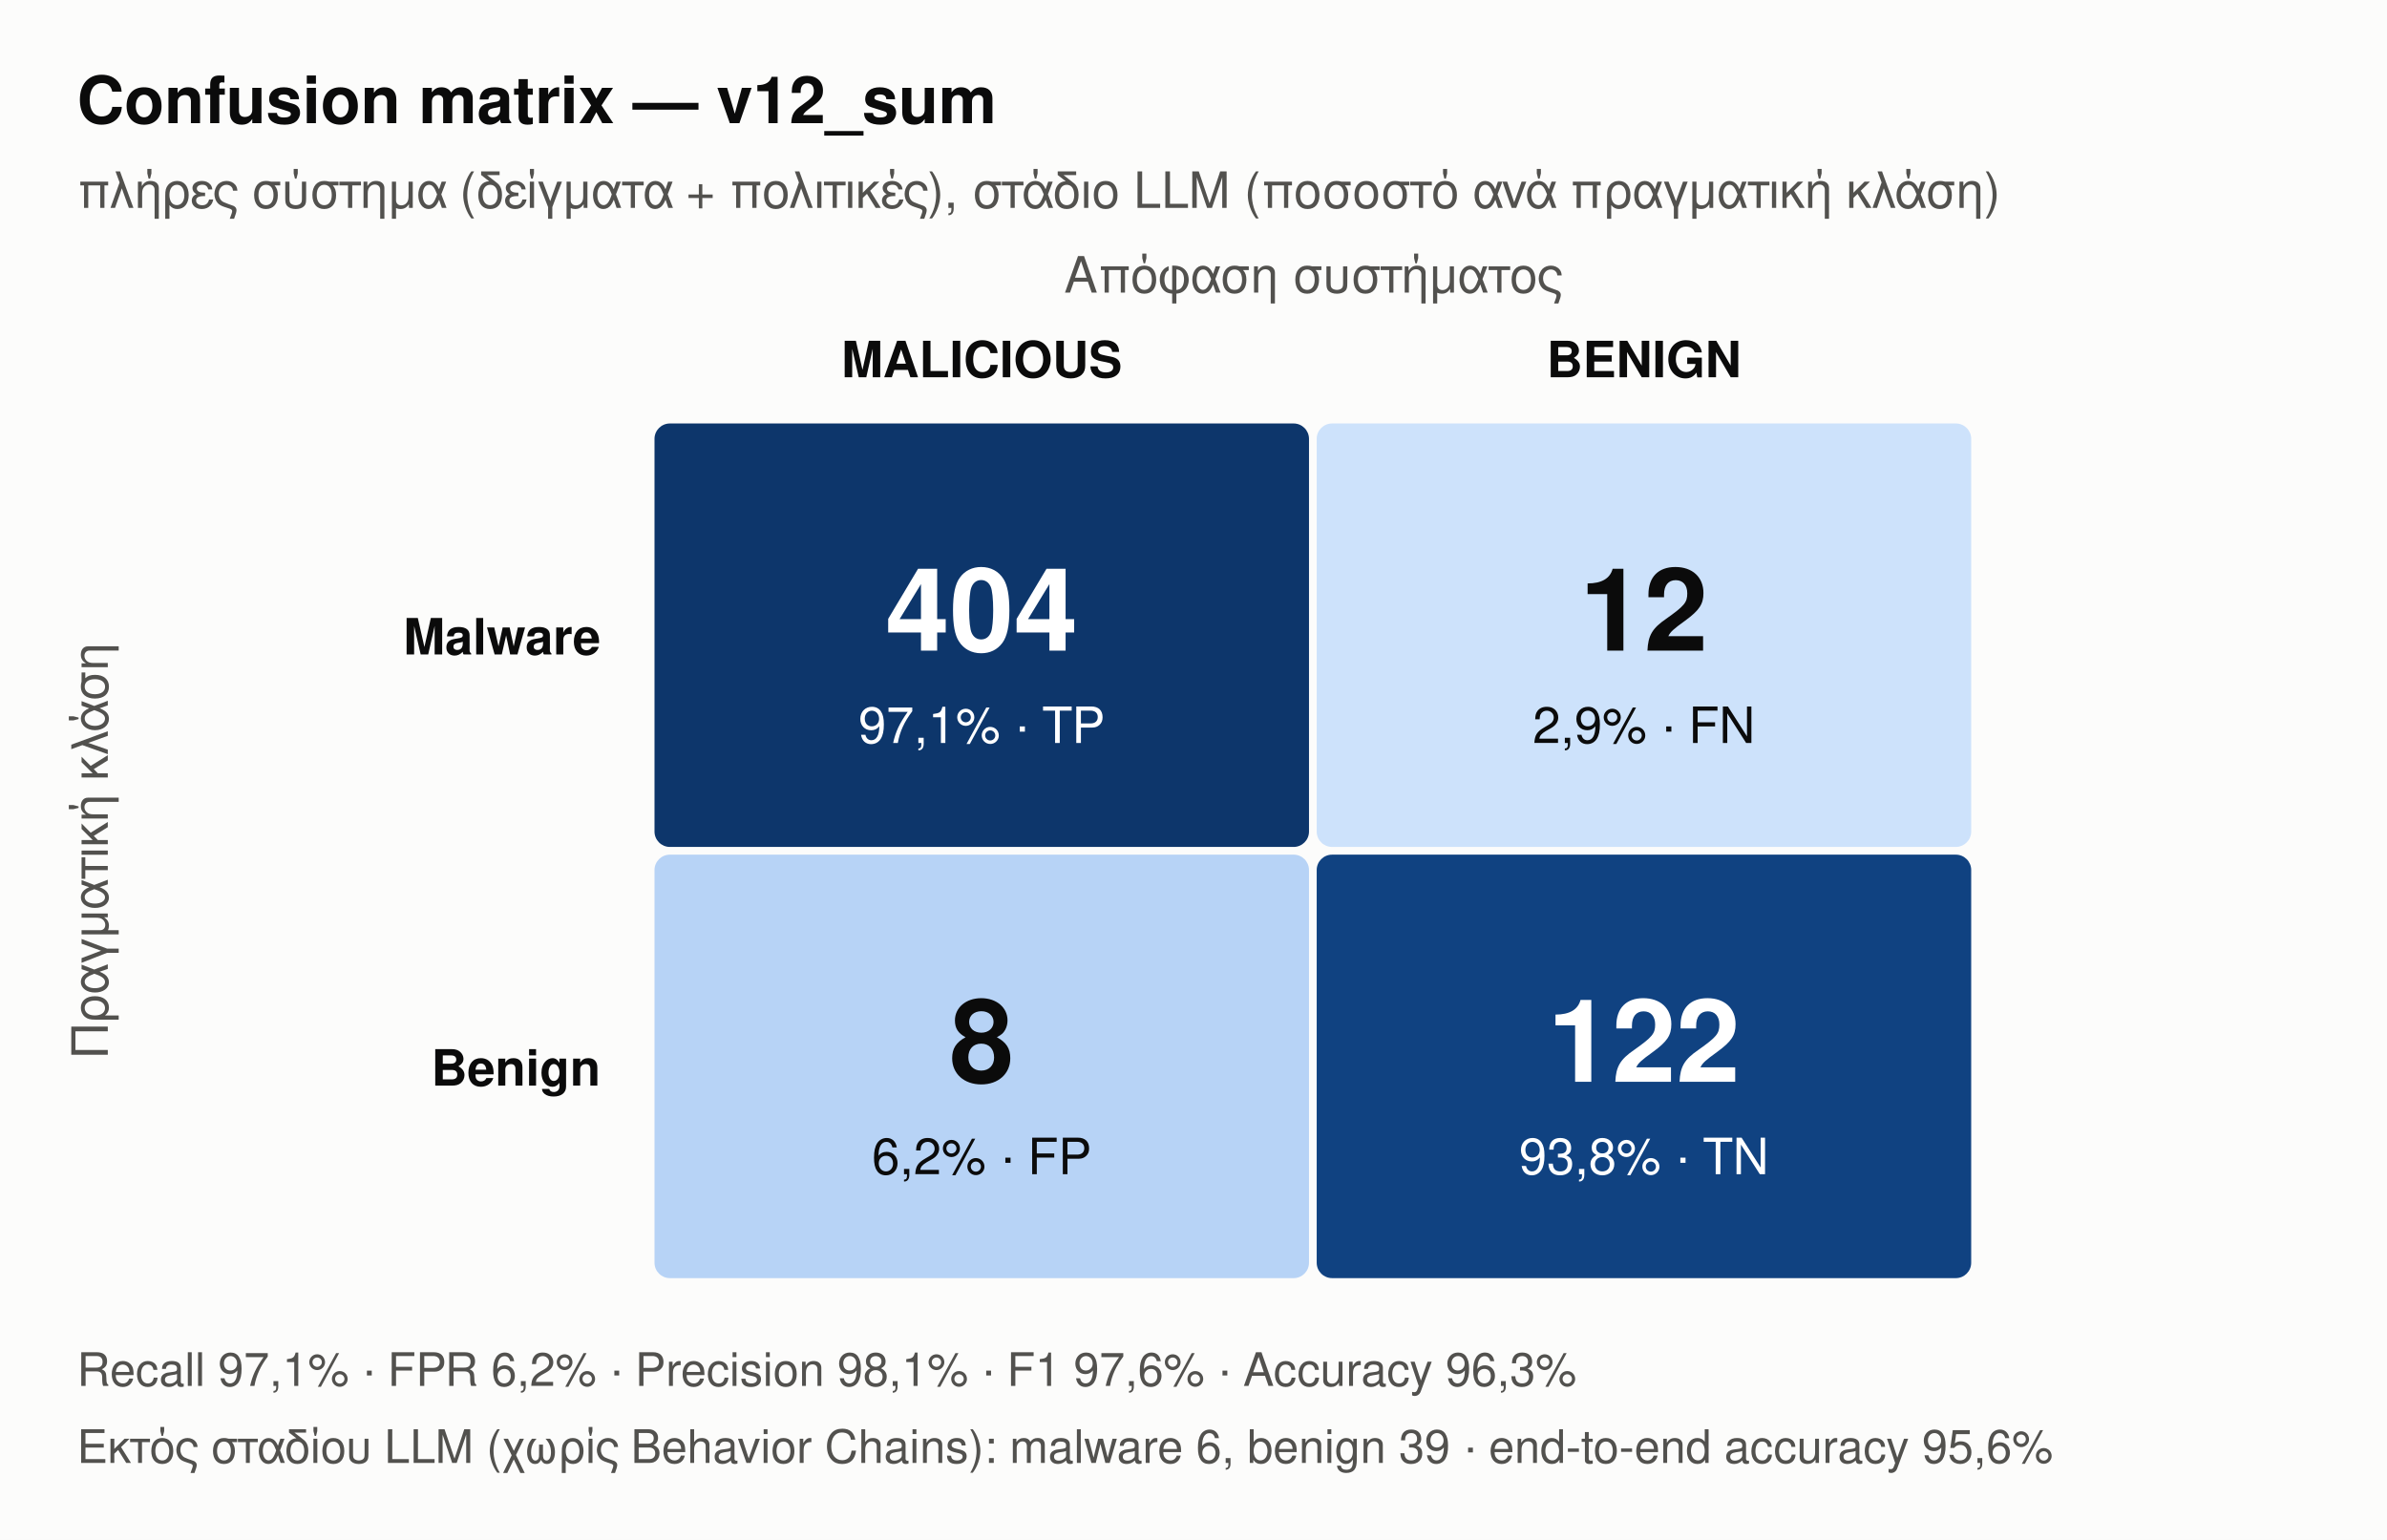
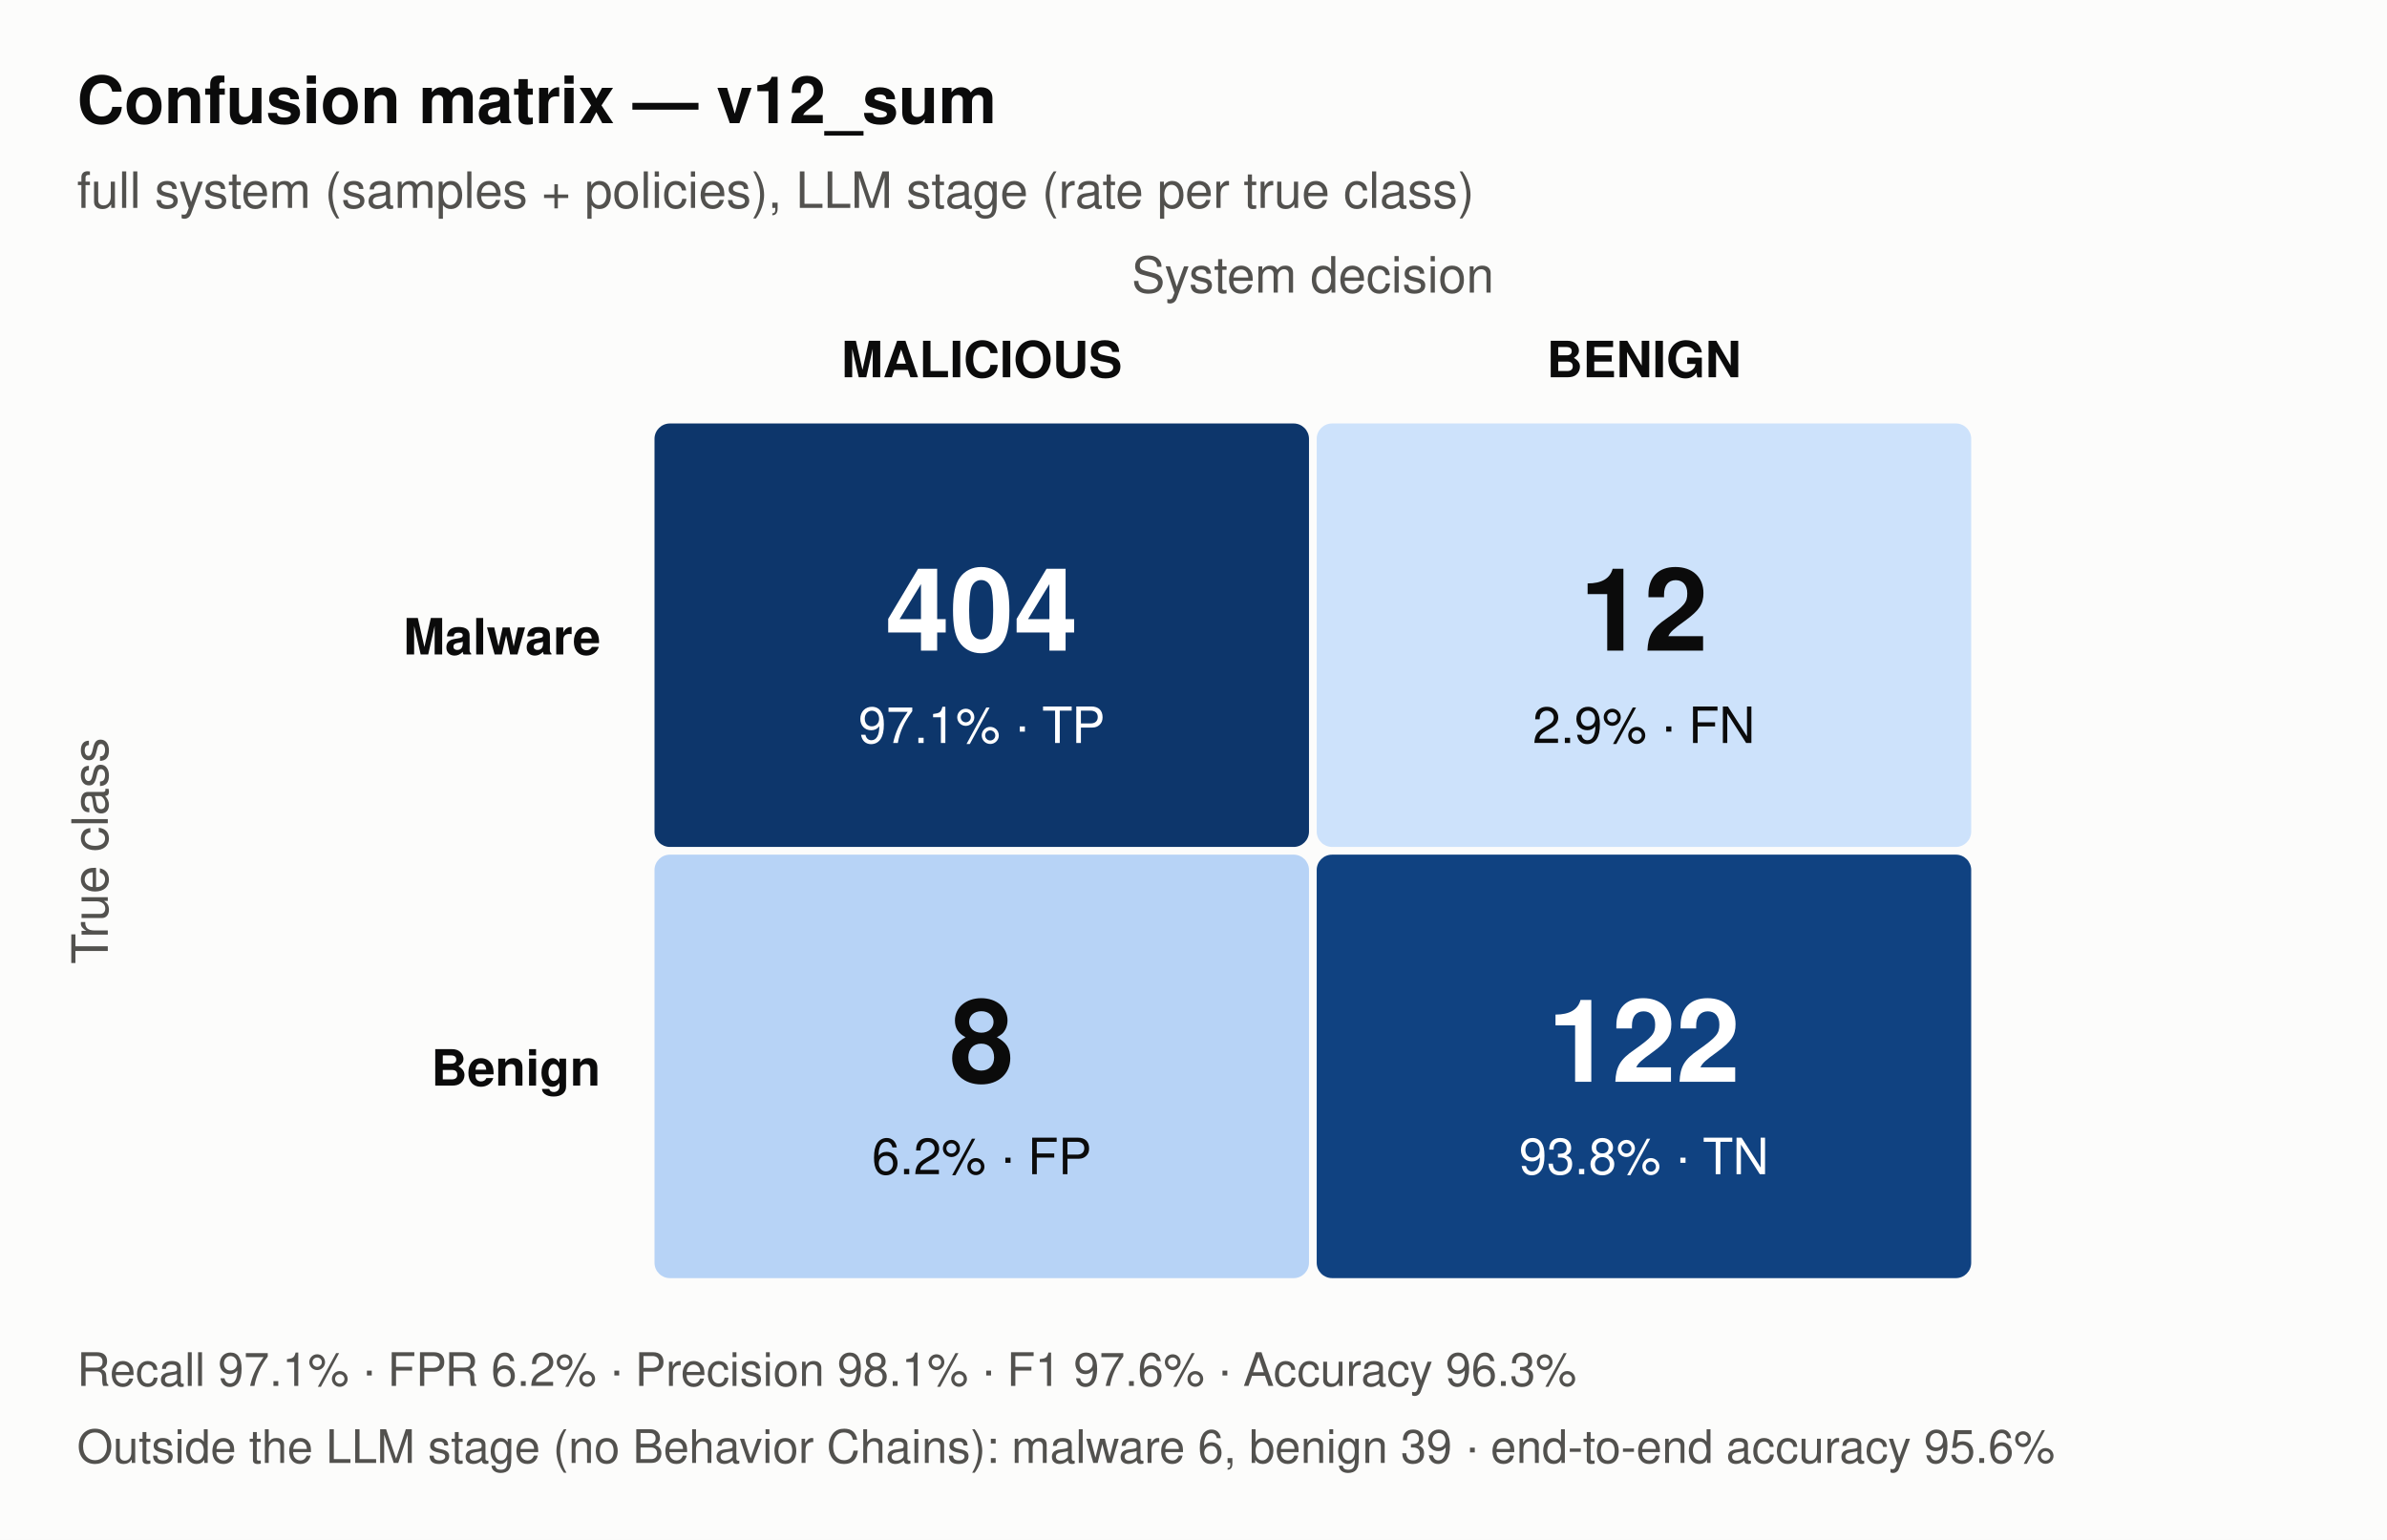
<svg xmlns="http://www.w3.org/2000/svg" viewBox="0 0 620 400" width="620" height="400" font-family="Helvetica, Arial, sans-serif">
  <rect width="620" height="400" fill="#fcfcfb" />
  <text x="20" y="32" font-size="17" font-weight="600" fill="#0b0b0b">Confusion matrix — v12_sum</text>
-   <text x="20" y="54" font-size="13" fill="#52514e">πλήρες σύστημα (δείγματα + πολιτικές), στάδιο LLM (ποσοστό ανά πραγματική κλάση)</text>
-   <text x="341.0" y="76" font-size="13" fill="#52514e" text-anchor="middle">Απόφαση συστήματος</text>
+   <text x="20" y="54" font-size="13" fill="#52514e">full system (samples + policies), LLM stage (rate per true class)</text>
+   <text x="341.0" y="76" font-size="13" fill="#52514e" text-anchor="middle">System decision</text>
  <text x="255.0" y="98" font-size="13" font-weight="600" fill="#0b0b0b" text-anchor="middle">MALICIOUS</text>
  <text x="427.0" y="98" font-size="13" font-weight="600" fill="#0b0b0b" text-anchor="middle">BENIGN</text>
-   <text transform="translate(28,221.0) rotate(-90)" font-size="13" fill="#52514e" text-anchor="middle">Πραγματική κλάση</text>
+   <text transform="translate(28,221.0) rotate(-90)" font-size="13" fill="#52514e" text-anchor="middle">True class</text>
  <text x="156" y="170.0" font-size="13" font-weight="600" fill="#0b0b0b" text-anchor="end">Malware</text>
  <g>
    <rect x="170" y="110" width="170" height="110" rx="4" fill="#0d366b" />
    <text x="255.0" y="169.0" font-size="30" font-weight="700" fill="#ffffff" text-anchor="middle">404</text>
-     <text x="255.0" y="193.0" font-size="13" fill="#ffffff" text-anchor="middle">97,1% · TP</text>
+     <text x="255.0" y="193.0" font-size="13" fill="#ffffff" text-anchor="middle">97.1% · TP</text>
  </g>
  <g>
    <rect x="342" y="110" width="170" height="110" rx="4" fill="#cde2fb" />
    <text x="427.0" y="169.0" font-size="30" font-weight="700" fill="#0b0b0b" text-anchor="middle">12</text>
-     <text x="427.0" y="193.0" font-size="13" fill="#0b0b0b" text-anchor="middle">2,9% · FN</text>
+     <text x="427.0" y="193.0" font-size="13" fill="#0b0b0b" text-anchor="middle">2.9% · FN</text>
  </g>
  <text x="156" y="282.0" font-size="13" font-weight="600" fill="#0b0b0b" text-anchor="end">Benign</text>
  <g>
    <rect x="170" y="222" width="170" height="110" rx="4" fill="#b7d3f6" />
    <text x="255.0" y="281.0" font-size="30" font-weight="700" fill="#0b0b0b" text-anchor="middle">8</text>
-     <text x="255.0" y="305.0" font-size="13" fill="#0b0b0b" text-anchor="middle">6,2% · FP</text>
+     <text x="255.0" y="305.0" font-size="13" fill="#0b0b0b" text-anchor="middle">6.2% · FP</text>
  </g>
  <g>
    <rect x="342" y="222" width="170" height="110" rx="4" fill="#104281" />
    <text x="427.0" y="281.0" font-size="30" font-weight="700" fill="#ffffff" text-anchor="middle">122</text>
-     <text x="427.0" y="305.0" font-size="13" fill="#ffffff" text-anchor="middle">93,8% · TN</text>
+     <text x="427.0" y="305.0" font-size="13" fill="#ffffff" text-anchor="middle">93.8% · TN</text>
  </g>
-   <text x="20" y="360" font-size="12" fill="#52514e">Recall 97,1% · FPR 6,2% · Precision 98,1% · F1 97,6% · Accuracy 96,3%</text>
-   <text x="20" y="380" font-size="12" fill="#52514e">Εκτός σταδίου LLM (χωρίς Behavior Chains): malware 6, benign 39 · end-to-end accuracy 95,6%</text>
+   <text x="20" y="360" font-size="12" fill="#52514e">Recall 97.1% · FPR 6.2% · Precision 98.1% · F1 97.6% · Accuracy 96.3%</text>
+   <text x="20" y="380" font-size="12" fill="#52514e">Outside the LLM stage (no Behavior Chains): malware 6, benign 39 · end-to-end accuracy 95.6%</text>
</svg>
